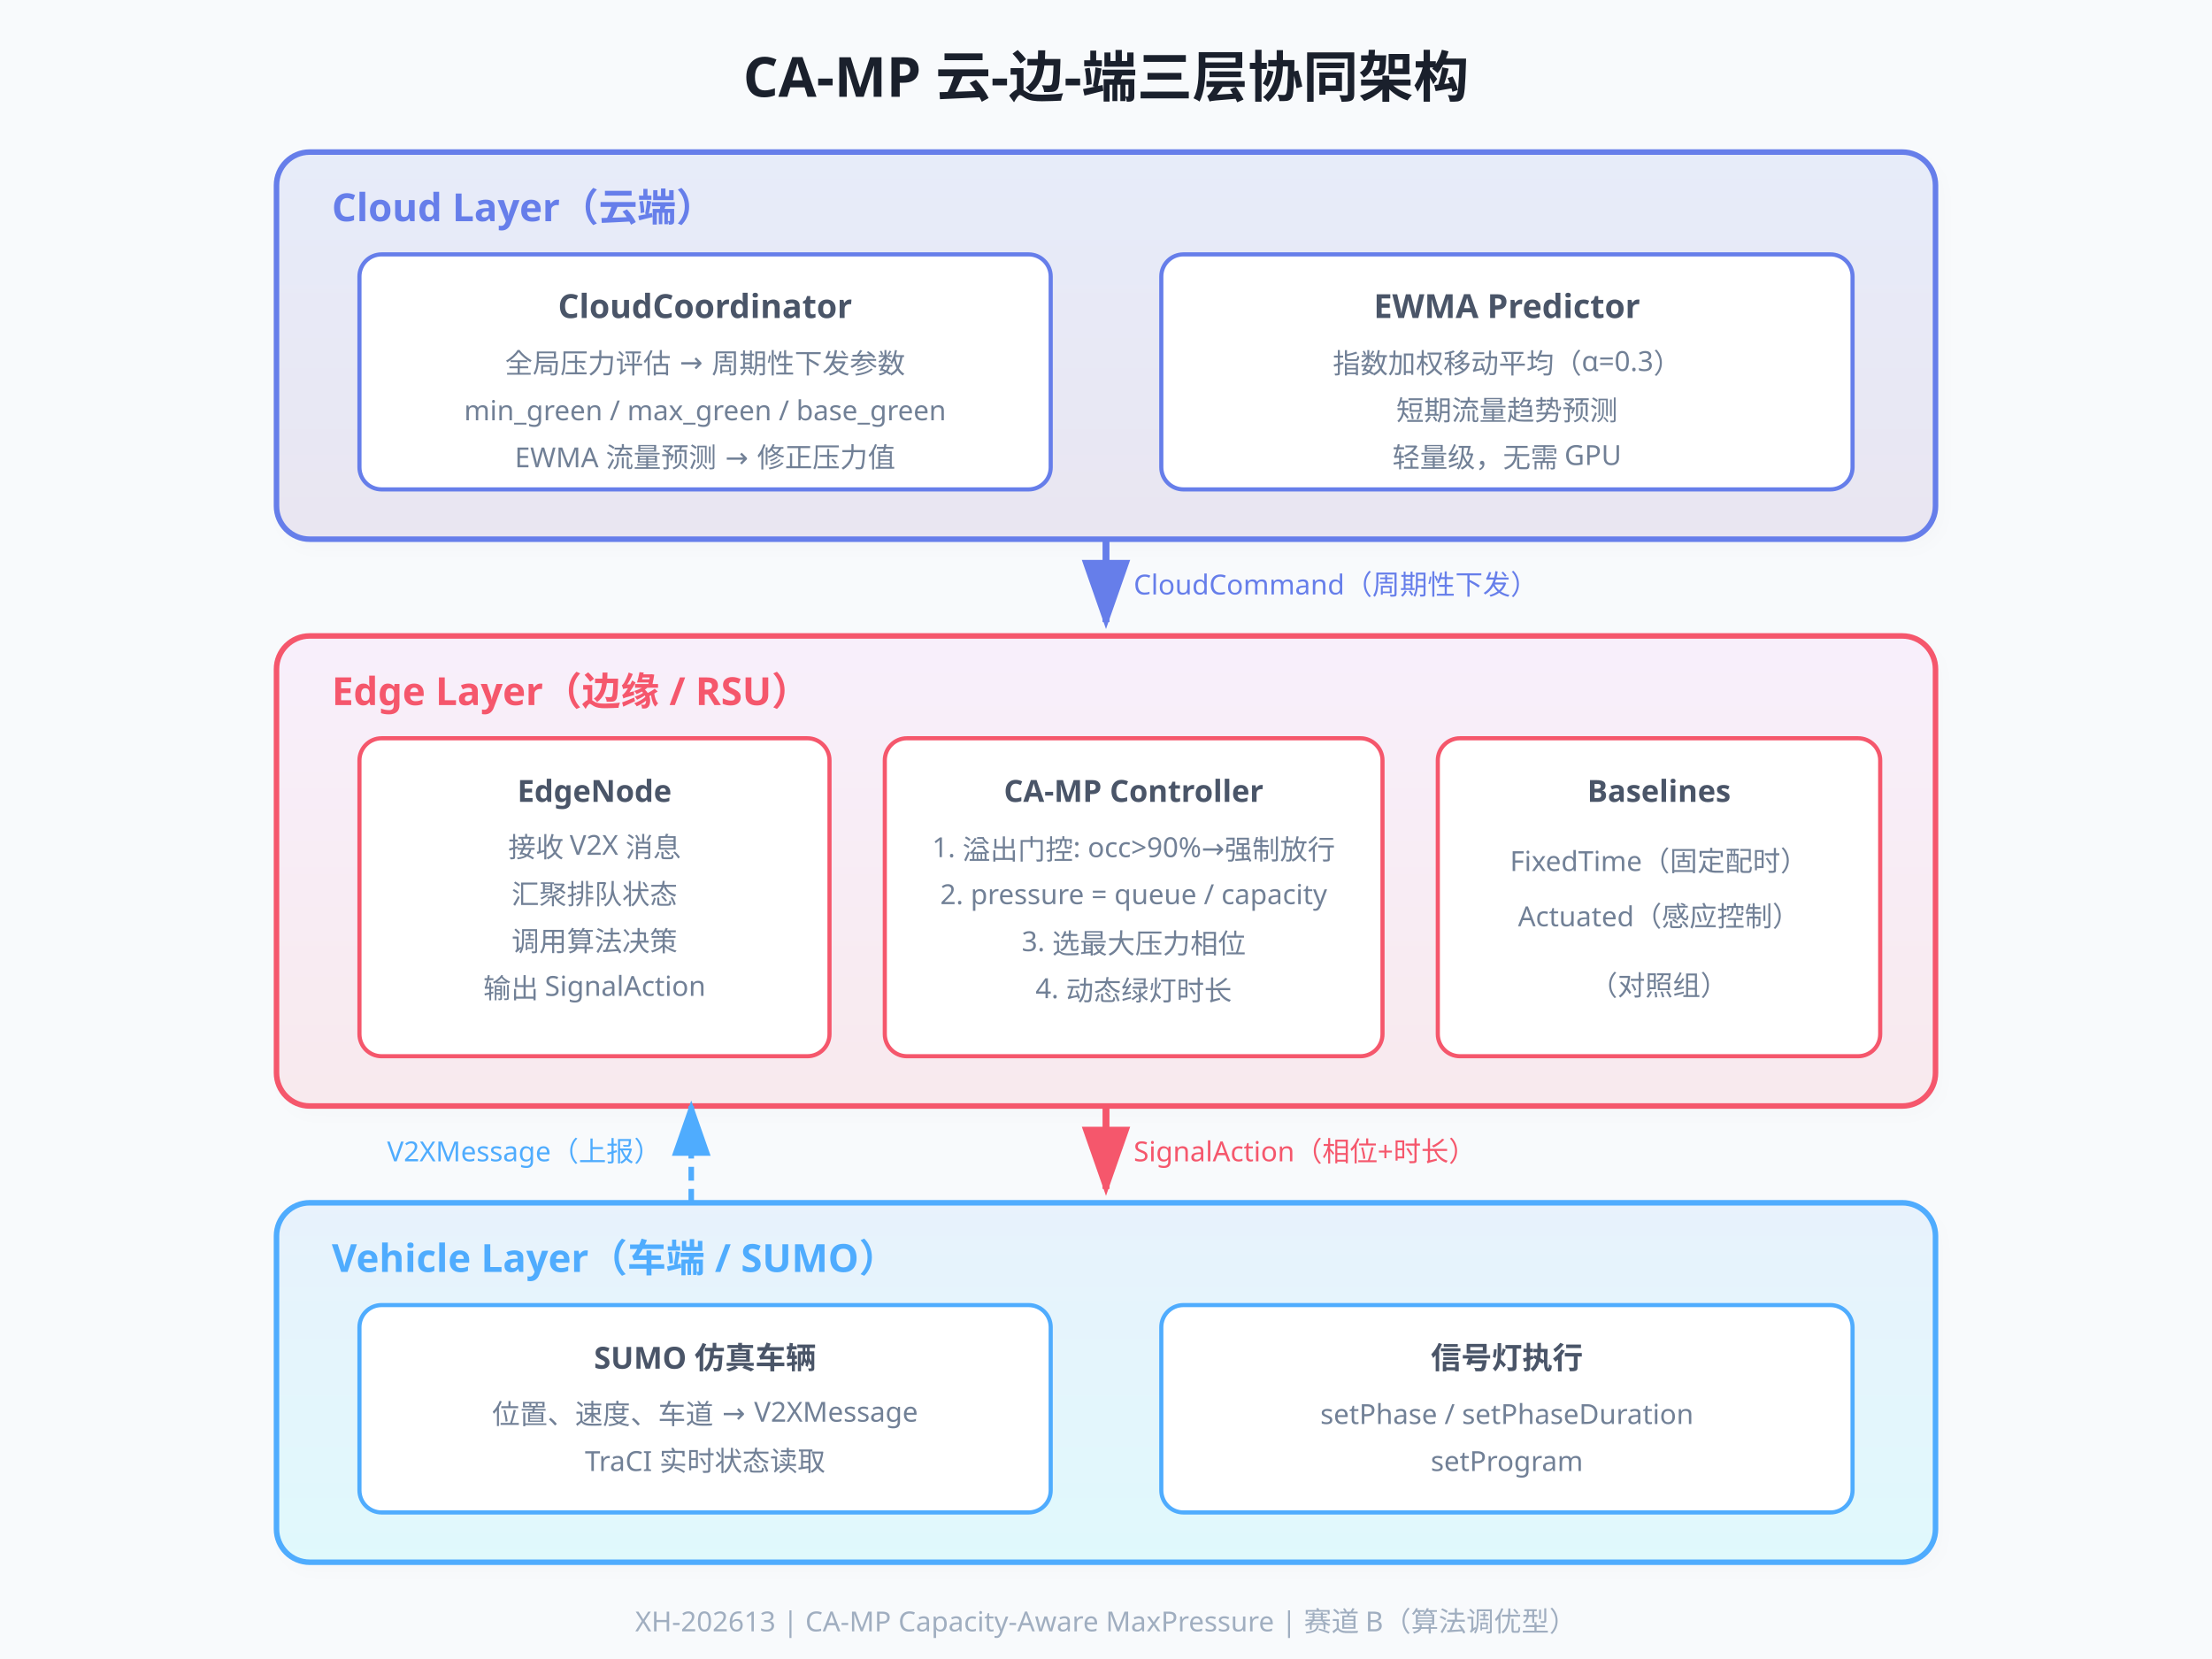
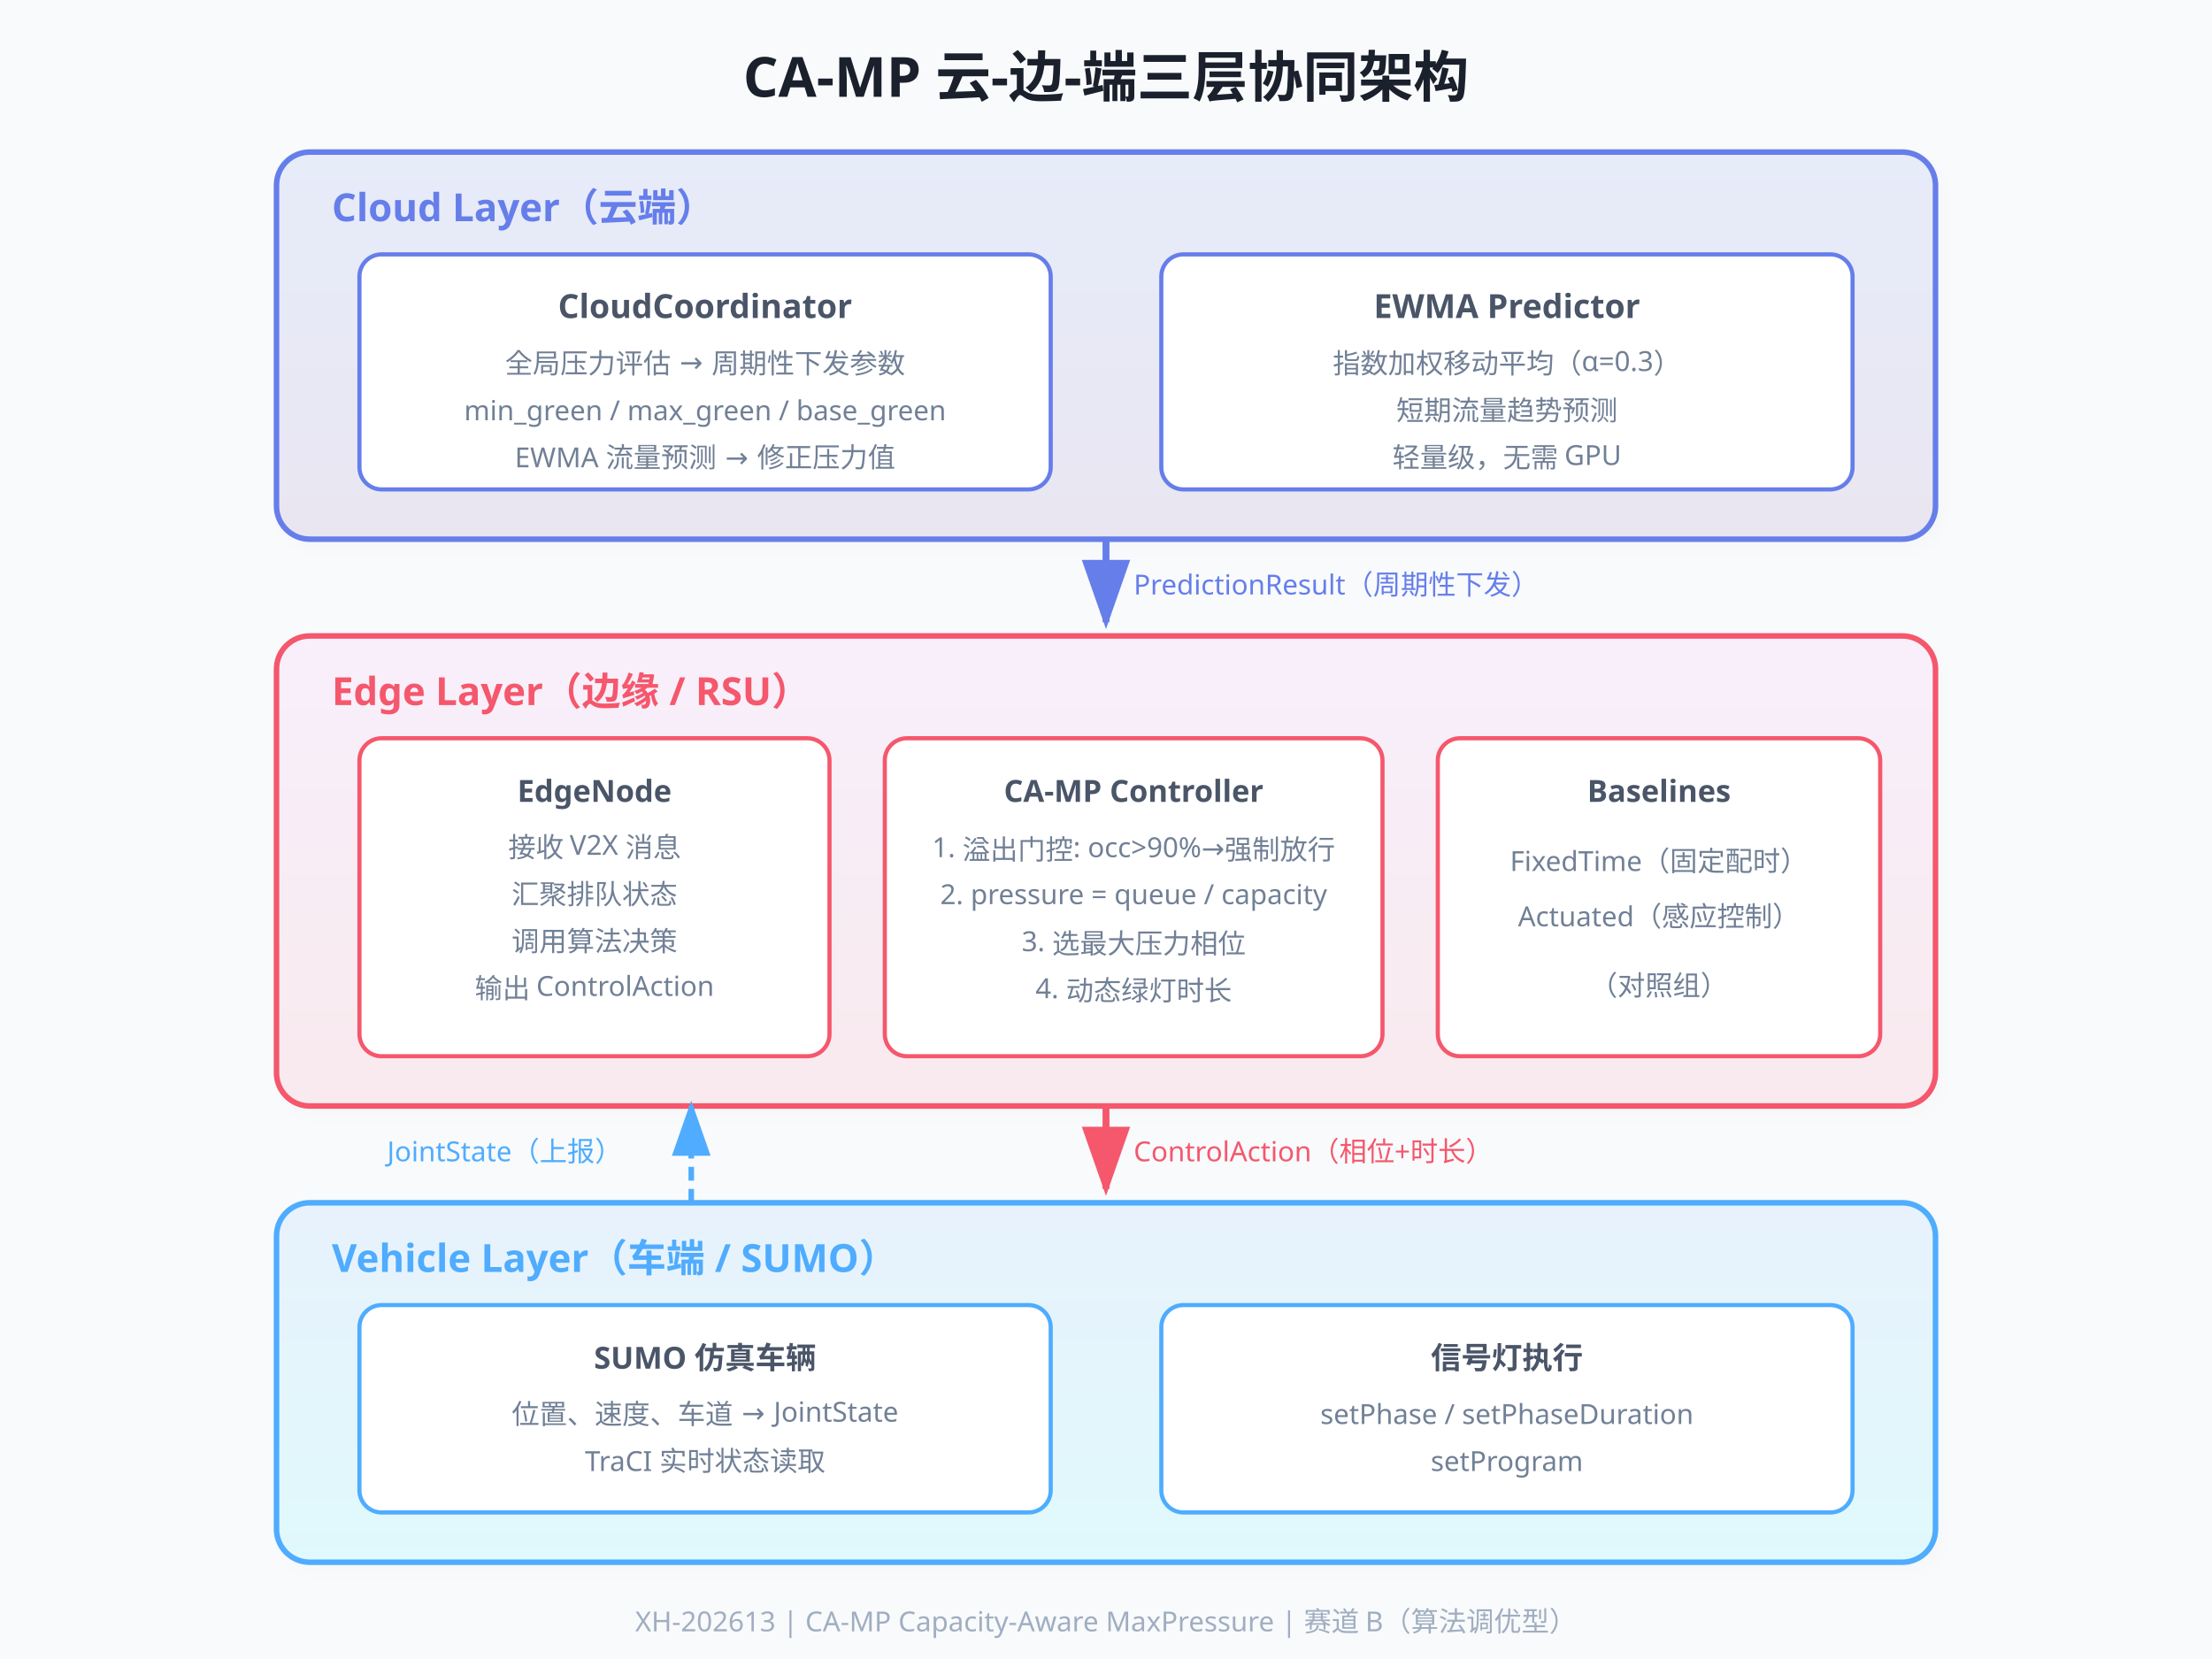
<svg xmlns="http://www.w3.org/2000/svg" viewBox="0 0 800 600" font-family="Microsoft YaHei, SimHei, sans-serif">
  <defs>
    <linearGradient id="cloudGrad" x1="0%" y1="0%" x2="0%" y2="100%">
      <stop offset="0%" style="stop-color:#667eea" />
      <stop offset="100%" style="stop-color:#764ba2" />
    </linearGradient>
    <linearGradient id="edgeGrad" x1="0%" y1="0%" x2="0%" y2="100%">
      <stop offset="0%" style="stop-color:#f093fb" />
      <stop offset="100%" style="stop-color:#f5576c" />
    </linearGradient>
    <linearGradient id="vehicleGrad" x1="0%" y1="0%" x2="0%" y2="100%">
      <stop offset="0%" style="stop-color:#4facfe" />
      <stop offset="100%" style="stop-color:#00f2fe" />
    </linearGradient>
    <filter id="shadow" x="-5%" y="-5%" width="110%" height="110%">
      <feDropShadow dx="2" dy="3" stdDeviation="3" flood-opacity="0.15" />
    </filter>
    <marker id="arrP" markerWidth="10" markerHeight="7" refX="9" refY="3.5" orient="auto">
      <polygon points="0 0,10 3.5,0 7" fill="#667eea" />
    </marker>
    <marker id="arrR" markerWidth="10" markerHeight="7" refX="9" refY="3.5" orient="auto">
      <polygon points="0 0,10 3.5,0 7" fill="#f5576c" />
    </marker>
    <marker id="arrB" markerWidth="10" markerHeight="7" refX="9" refY="3.5" orient="auto">
      <polygon points="0 0,10 3.5,0 7" fill="#4facfe" />
    </marker>
  </defs>
  <rect width="800" height="600" fill="#f8fafc" />
  <text x="400" y="35" text-anchor="middle" font-size="20" font-weight="bold" fill="#1a202c">CA-MP 云-边-端三层协同架构</text>
  <rect x="100" y="55" width="600" height="140" rx="12" fill="url(#cloudGrad)" opacity="0.12" filter="url(#shadow)" />
  <rect x="100" y="55" width="600" height="140" rx="12" fill="none" stroke="#667eea" stroke-width="2" />
  <text x="120" y="80" font-size="14" font-weight="bold" fill="#667eea">Cloud Layer（云端）</text>
  <rect x="130" y="92" width="250" height="85" rx="8" fill="white" stroke="#667eea" stroke-width="1.5" />
  <text x="255" y="115" text-anchor="middle" font-size="12" font-weight="bold" fill="#4a5568">CloudCoordinator</text>
  <text x="255" y="135" text-anchor="middle" font-size="10" fill="#718096">全局压力评估 → 周期性下发参数</text>
  <text x="255" y="152" text-anchor="middle" font-size="10" fill="#718096">min_green / max_green / base_green</text>
  <text x="255" y="169" text-anchor="middle" font-size="10" fill="#718096">EWMA 流量预测 → 修正压力值</text>
  <rect x="420" y="92" width="250" height="85" rx="8" fill="white" stroke="#667eea" stroke-width="1.5" />
  <text x="545" y="115" text-anchor="middle" font-size="12" font-weight="bold" fill="#4a5568">EWMA Predictor</text>
  <text x="545" y="135" text-anchor="middle" font-size="10" fill="#718096">指数加权移动平均（α=0.3）</text>
  <text x="545" y="152" text-anchor="middle" font-size="10" fill="#718096">短期流量趋势预测</text>
  <text x="545" y="169" text-anchor="middle" font-size="10" fill="#718096">轻量级，无需 GPU</text>
  <path d="M400,195 L400,225" stroke="#667eea" stroke-width="2.5" marker-end="url(#arrP)" />
-   <text x="410" y="215" font-size="10" fill="#667eea">CloudCommand（周期性下发）</text>
+   <text x="410" y="215" font-size="10" fill="#667eea">PredictionResult（周期性下发）</text>
  <rect x="100" y="230" width="600" height="170" rx="12" fill="url(#edgeGrad)" opacity="0.10" filter="url(#shadow)" />
  <rect x="100" y="230" width="600" height="170" rx="12" fill="none" stroke="#f5576c" stroke-width="2" />
  <text x="120" y="255" font-size="14" font-weight="bold" fill="#f5576c">Edge Layer（边缘 / RSU）</text>
  <rect x="130" y="267" width="170" height="115" rx="8" fill="white" stroke="#f5576c" stroke-width="1.5" />
  <text x="215" y="290" text-anchor="middle" font-size="11" font-weight="bold" fill="#4a5568">EdgeNode</text>
  <text x="215" y="310" text-anchor="middle" font-size="10" fill="#718096">接收 V2X 消息</text>
  <text x="215" y="327" text-anchor="middle" font-size="10" fill="#718096">汇聚排队状态</text>
  <text x="215" y="344" text-anchor="middle" font-size="10" fill="#718096">调用算法决策</text>
-   <text x="215" y="361" text-anchor="middle" font-size="10" fill="#718096">输出 SignalAction</text>
+   <text x="215" y="361" text-anchor="middle" font-size="10" fill="#718096">输出 ControlAction</text>
  <rect x="320" y="267" width="180" height="115" rx="8" fill="white" stroke="#f5576c" stroke-width="1.5" />
  <text x="410" y="290" text-anchor="middle" font-size="11" font-weight="bold" fill="#4a5568">CA-MP Controller</text>
  <text x="410" y="310" text-anchor="middle" font-size="10" fill="#718096">1. 溢出门控: occ&gt;90%→强制放行</text>
  <text x="410" y="327" text-anchor="middle" font-size="10" fill="#718096">2. pressure = queue / capacity</text>
  <text x="410" y="344" text-anchor="middle" font-size="10" fill="#718096">3. 选最大压力相位</text>
  <text x="410" y="361" text-anchor="middle" font-size="10" fill="#718096">4. 动态绿灯时长</text>
  <rect x="520" y="267" width="160" height="115" rx="8" fill="white" stroke="#f5576c" stroke-width="1.5" />
  <text x="600" y="290" text-anchor="middle" font-size="11" font-weight="bold" fill="#4a5568">Baselines</text>
  <text x="600" y="315" text-anchor="middle" font-size="10" fill="#718096">FixedTime（固定配时）</text>
  <text x="600" y="335" text-anchor="middle" font-size="10" fill="#718096">Actuated（感应控制）</text>
  <text x="600" y="360" text-anchor="middle" font-size="10" fill="#718096">（对照组）</text>
  <path d="M400,400 L400,430" stroke="#f5576c" stroke-width="2.5" marker-end="url(#arrR)" />
-   <text x="410" y="420" font-size="10" fill="#f5576c">SignalAction（相位+时长）</text>
+   <text x="410" y="420" font-size="10" fill="#f5576c">ControlAction（相位+时长）</text>
  <rect x="100" y="435" width="600" height="130" rx="12" fill="url(#vehicleGrad)" opacity="0.10" filter="url(#shadow)" />
  <rect x="100" y="435" width="600" height="130" rx="12" fill="none" stroke="#4facfe" stroke-width="2" />
  <text x="120" y="460" font-size="14" font-weight="bold" fill="#4facfe">Vehicle Layer（车端 / SUMO）</text>
  <rect x="130" y="472" width="250" height="75" rx="8" fill="white" stroke="#4facfe" stroke-width="1.5" />
  <text x="255" y="495" text-anchor="middle" font-size="11" font-weight="bold" fill="#4a5568">SUMO 仿真车辆</text>
-   <text x="255" y="515" text-anchor="middle" font-size="10" fill="#718096">位置、速度、车道 → V2XMessage</text>
+   <text x="255" y="515" text-anchor="middle" font-size="10" fill="#718096">位置、速度、车道 → JointState</text>
  <text x="255" y="532" text-anchor="middle" font-size="10" fill="#718096">TraCI 实时状态读取</text>
  <rect x="420" y="472" width="250" height="75" rx="8" fill="white" stroke="#4facfe" stroke-width="1.5" />
  <text x="545" y="495" text-anchor="middle" font-size="11" font-weight="bold" fill="#4a5568">信号灯执行</text>
  <text x="545" y="515" text-anchor="middle" font-size="10" fill="#718096">setPhase / setPhaseDuration</text>
  <text x="545" y="532" text-anchor="middle" font-size="10" fill="#718096">setProgram</text>
  <path d="M250,435 L250,400" stroke="#4facfe" stroke-width="2" stroke-dasharray="5,3" marker-end="url(#arrB)" />
-   <text x="140" y="420" font-size="10" fill="#4facfe">V2XMessage（上报）</text>
+   <text x="140" y="420" font-size="10" fill="#4facfe">JointState（上报）</text>
  <text x="400" y="590" text-anchor="middle" font-size="10" fill="#a0aec0">XH-202613 | CA-MP Capacity-Aware MaxPressure | 赛道 B（算法调优型）</text>
</svg>
